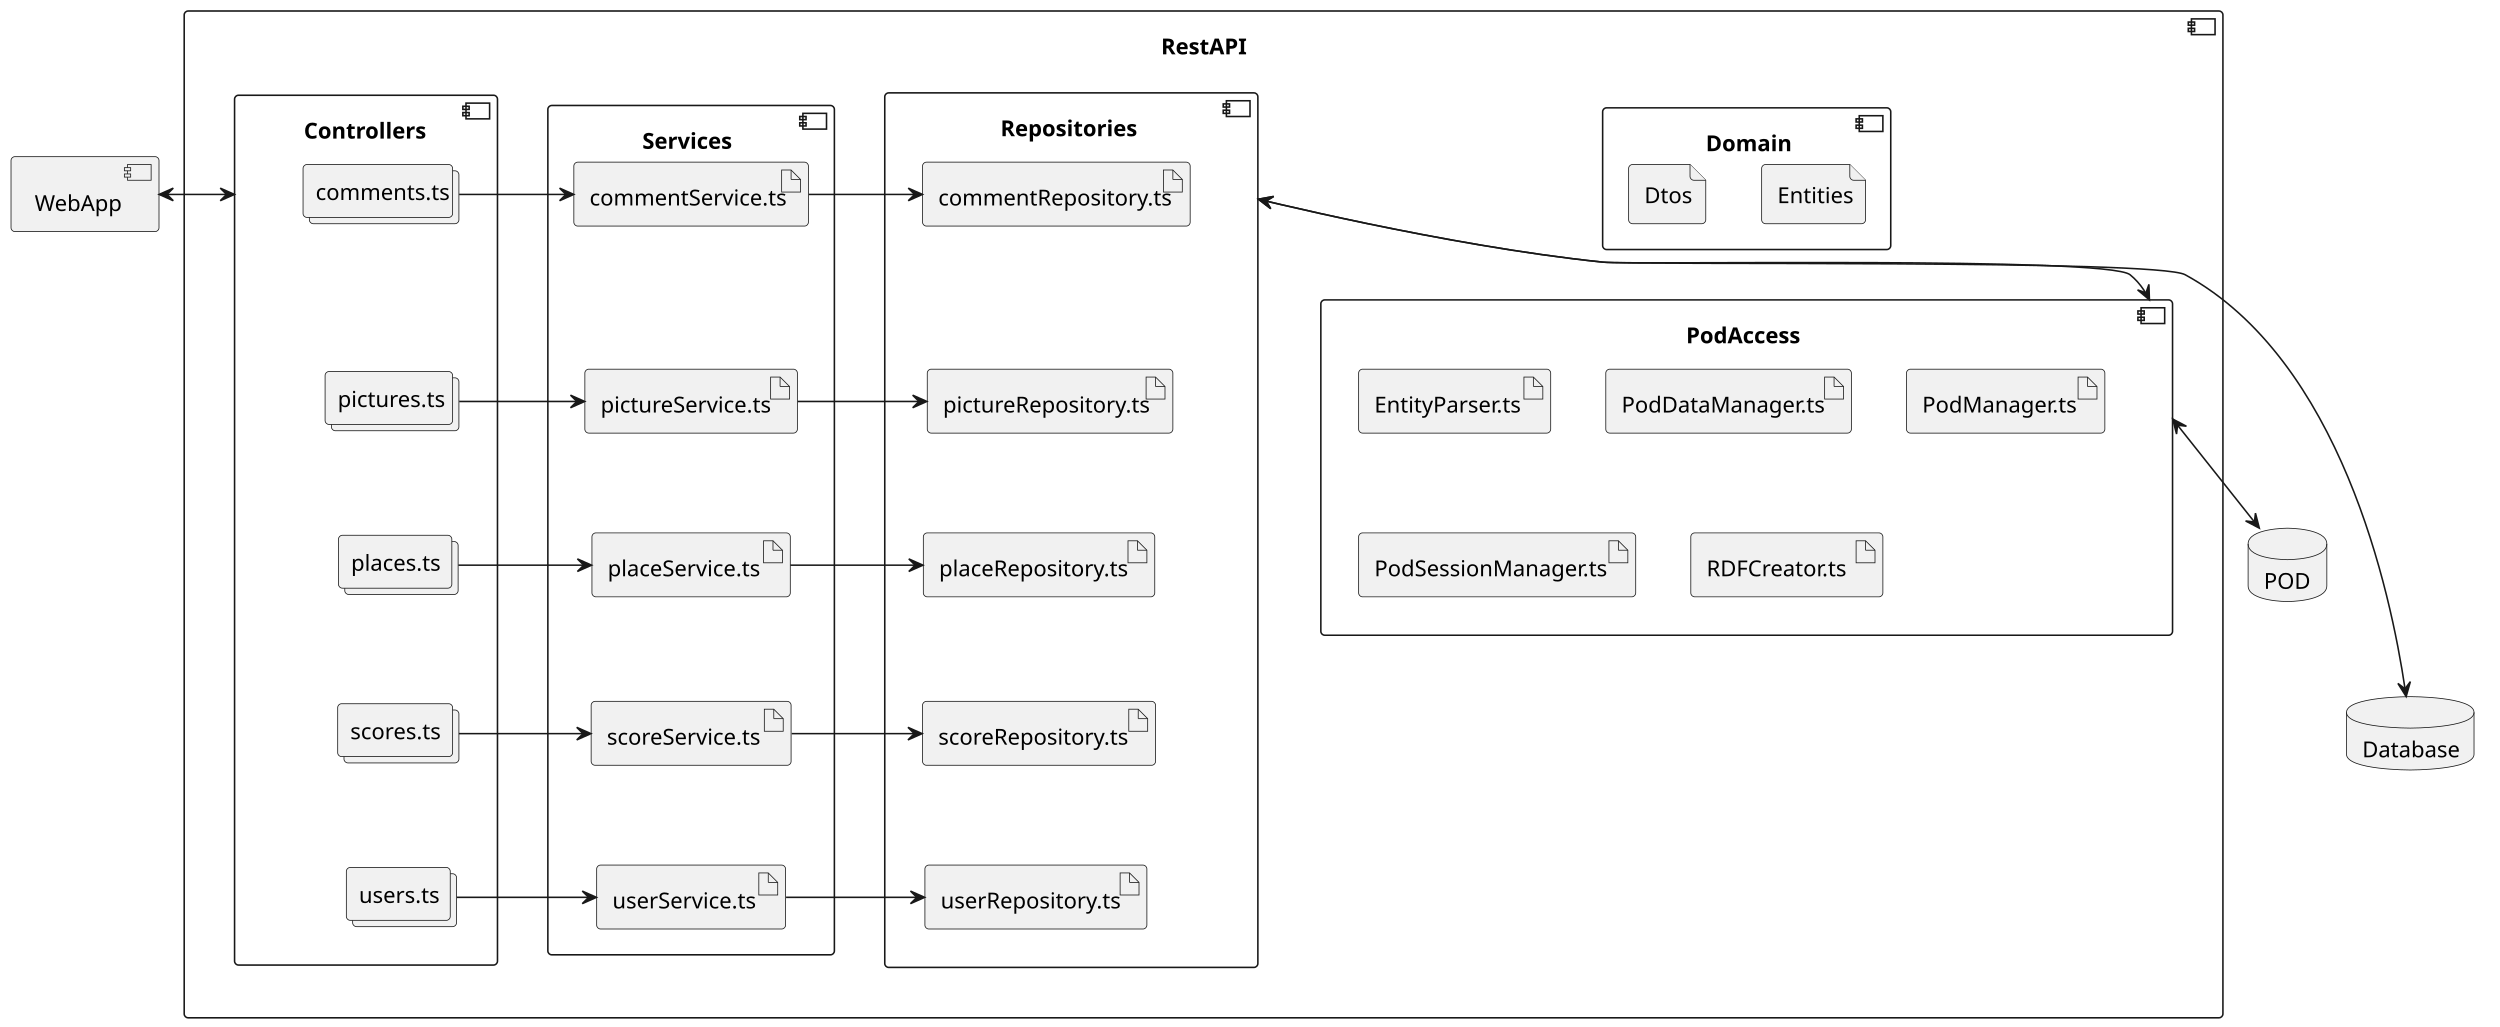
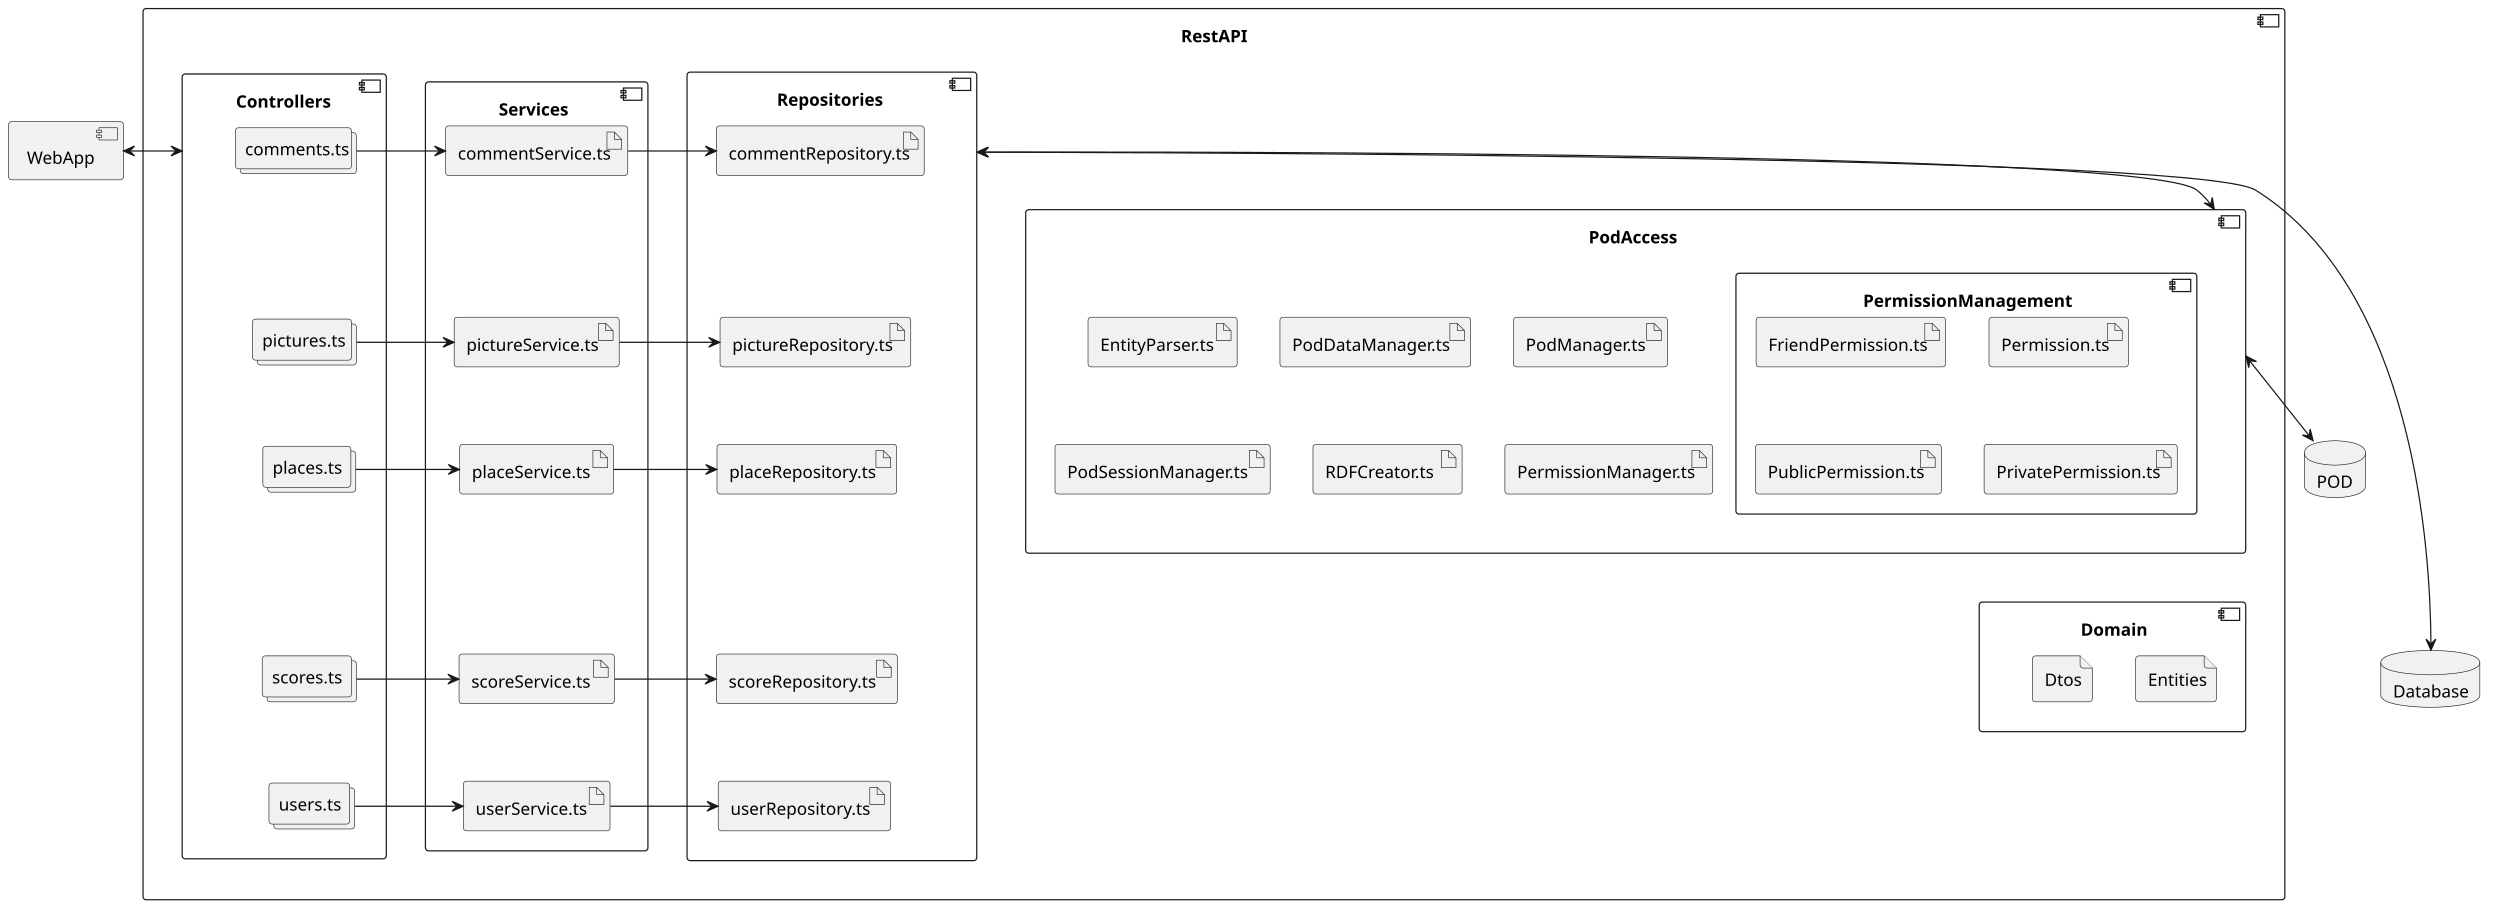
- <svg xmlns="http://www.w3.org/2000/svg" contentStyleType="text/css" height="652px" preserveAspectRatio="none" style="width:1588px;height:652px;background:#FFFFFF;" version="1.1" viewBox="0 0 1588 652" width="1588px" zoomAndPan="magnify">
+ <svg xmlns="http://www.w3.org/2000/svg" contentStyleType="text/css" height="742px" preserveAspectRatio="none" style="width:2045px;height:742px;background:#FFFFFF;" version="1.1" viewBox="0 0 2045 742" width="2045px" zoomAndPan="magnify">
  <defs />
  <g>
    <g id="cluster_Backend">
-       <rect fill="none" height="639.5" rx="2.5" ry="2.5" style="stroke:#181818;stroke-width:1.0;" width="1295" x="117" y="7" />
-       <rect fill="none" height="10" style="stroke:#181818;stroke-width:1.0;" width="15" x="1392" y="12" />
-       <rect fill="none" height="2" style="stroke:#181818;stroke-width:1.0;" width="4" x="1390" y="14" />
-       <rect fill="none" height="2" style="stroke:#181818;stroke-width:1.0;" width="4" x="1390" y="18" />
-       <text fill="#000000" font-family="sans-serif" font-size="14" font-weight="bold" lengthAdjust="spacing" textLength="54" x="737.5" y="34.533">RestAPI</text>
+       <rect fill="none" height="729" rx="2.5" ry="2.5" style="stroke:#181818;stroke-width:1.0;" width="1752" x="117" y="7" />
+       <rect fill="none" height="10" style="stroke:#181818;stroke-width:1.0;" width="15" x="1849" y="12" />
+       <rect fill="none" height="2" style="stroke:#181818;stroke-width:1.0;" width="4" x="1847" y="14" />
+       <rect fill="none" height="2" style="stroke:#181818;stroke-width:1.0;" width="4" x="1847" y="18" />
+       <text fill="#000000" font-family="sans-serif" font-size="14" font-weight="bold" lengthAdjust="spacing" textLength="54" x="966" y="34.533">RestAPI</text>
    </g>
    <g id="cluster_PodAccess">
-       <rect fill="none" height="213" rx="2.5" ry="2.5" style="stroke:#181818;stroke-width:1.0;" width="541" x="839" y="190.5" />
-       <rect fill="none" height="10" style="stroke:#181818;stroke-width:1.0;" width="15" x="1360" y="195.5" />
-       <rect fill="none" height="2" style="stroke:#181818;stroke-width:1.0;" width="4" x="1358" y="197.5" />
-       <rect fill="none" height="2" style="stroke:#181818;stroke-width:1.0;" width="4" x="1358" y="201.5" />
-       <text fill="#000000" font-family="sans-serif" font-size="14" font-weight="bold" lengthAdjust="spacing" textLength="77" x="1071" y="218.033">PodAccess</text>
+       <rect fill="none" height="281" rx="2.5" ry="2.5" style="stroke:#181818;stroke-width:1.0;" width="998" x="839" y="171.5" />
+       <rect fill="none" height="10" style="stroke:#181818;stroke-width:1.0;" width="15" x="1817" y="176.5" />
+       <rect fill="none" height="2" style="stroke:#181818;stroke-width:1.0;" width="4" x="1815" y="178.5" />
+       <rect fill="none" height="2" style="stroke:#181818;stroke-width:1.0;" width="4" x="1815" y="182.5" />
+       <text fill="#000000" font-family="sans-serif" font-size="14" font-weight="bold" lengthAdjust="spacing" textLength="77" x="1299.5" y="199.033">PodAccess</text>
+     </g>
+     <g id="cluster_PermissionManagement">
+       <rect fill="none" height="197" rx="2.5" ry="2.5" style="stroke:#181818;stroke-width:1.0;" width="377" x="1420" y="223.5" />
+       <rect fill="none" height="10" style="stroke:#181818;stroke-width:1.0;" width="15" x="1777" y="228.5" />
+       <rect fill="none" height="2" style="stroke:#181818;stroke-width:1.0;" width="4" x="1775" y="230.5" />
+       <rect fill="none" height="2" style="stroke:#181818;stroke-width:1.0;" width="4" x="1775" y="234.5" />
+       <text fill="#000000" font-family="sans-serif" font-size="14" font-weight="bold" lengthAdjust="spacing" textLength="169" x="1524" y="251.033">PermissionManagement</text>
    </g>
    <g id="cluster_Domain">
-       <rect fill="none" height="90" rx="2.5" ry="2.5" style="stroke:#181818;stroke-width:1.0;" width="183" x="1018" y="68.5" />
-       <rect fill="none" height="10" style="stroke:#181818;stroke-width:1.0;" width="15" x="1181" y="73.5" />
-       <rect fill="none" height="2" style="stroke:#181818;stroke-width:1.0;" width="4" x="1179" y="75.5" />
-       <rect fill="none" height="2" style="stroke:#181818;stroke-width:1.0;" width="4" x="1179" y="79.5" />
-       <text fill="#000000" font-family="sans-serif" font-size="14" font-weight="bold" lengthAdjust="spacing" textLength="52" x="1083.5" y="96.033">Domain</text>
+       <rect fill="none" height="106" rx="2.5" ry="2.5" style="stroke:#181818;stroke-width:1.0;" width="218" x="1619" y="492.5" />
+       <rect fill="none" height="10" style="stroke:#181818;stroke-width:1.0;" width="15" x="1817" y="497.5" />
+       <rect fill="none" height="2" style="stroke:#181818;stroke-width:1.0;" width="4" x="1815" y="499.5" />
+       <rect fill="none" height="2" style="stroke:#181818;stroke-width:1.0;" width="4" x="1815" y="503.5" />
+       <text fill="#000000" font-family="sans-serif" font-size="14" font-weight="bold" lengthAdjust="spacing" textLength="52" x="1702" y="520.033">Domain</text>
    </g>
    <g id="cluster_Repositories">
-       <rect fill="none" height="555.5" rx="2.5" ry="2.5" style="stroke:#181818;stroke-width:1.0;" width="237" x="562" y="59" />
+       <rect fill="none" height="645" rx="2.5" ry="2.5" style="stroke:#181818;stroke-width:1.0;" width="237" x="562" y="59" />
      <rect fill="none" height="10" style="stroke:#181818;stroke-width:1.0;" width="15" x="779" y="64" />
      <rect fill="none" height="2" style="stroke:#181818;stroke-width:1.0;" width="4" x="777" y="66" />
      <rect fill="none" height="2" style="stroke:#181818;stroke-width:1.0;" width="4" x="777" y="70" />
      <text fill="#000000" font-family="sans-serif" font-size="14" font-weight="bold" lengthAdjust="spacing" textLength="90" x="635.5" y="86.533">Repositories</text>
    </g>
    <g id="cluster_Services">
-       <rect fill="none" height="539.5" rx="2.5" ry="2.5" style="stroke:#181818;stroke-width:1.0;" width="182" x="348" y="67" />
+       <rect fill="none" height="629" rx="2.5" ry="2.5" style="stroke:#181818;stroke-width:1.0;" width="182" x="348" y="67" />
      <rect fill="none" height="10" style="stroke:#181818;stroke-width:1.0;" width="15" x="510" y="72" />
      <rect fill="none" height="2" style="stroke:#181818;stroke-width:1.0;" width="4" x="508" y="74" />
      <rect fill="none" height="2" style="stroke:#181818;stroke-width:1.0;" width="4" x="508" y="78" />
      <text fill="#000000" font-family="sans-serif" font-size="14" font-weight="bold" lengthAdjust="spacing" textLength="62" x="408" y="94.533">Services</text>
    </g>
    <g id="cluster_Controllers">
-       <rect fill="none" height="552.5" rx="2.5" ry="2.5" style="stroke:#181818;stroke-width:1.0;" width="167" x="149" y="60.5" />
+       <rect fill="none" height="642" rx="2.5" ry="2.5" style="stroke:#181818;stroke-width:1.0;" width="167" x="149" y="60.5" />
      <rect fill="none" height="10" style="stroke:#181818;stroke-width:1.0;" width="15" x="296" y="65.5" />
      <rect fill="none" height="2" style="stroke:#181818;stroke-width:1.0;" width="4" x="294" y="67.5" />
      <rect fill="none" height="2" style="stroke:#181818;stroke-width:1.0;" width="4" x="294" y="71.5" />
      <text fill="#000000" font-family="sans-serif" font-size="14" font-weight="bold" lengthAdjust="spacing" textLength="79" x="193" y="88.033">Controllers</text>
    </g>
    <g id="elem_EntityParser">
-       <rect fill="#F1F1F1" height="40.609" rx="2.5" ry="2.5" style="stroke:#181818;stroke-width:0.5;" width="122" x="863" y="234.5" />
-       <polygon fill="#F1F1F1" points="968,239.5,968,253.5,980,253.5,980,245.5,974,239.5,968,239.5" style="stroke:#181818;stroke-width:0.5;" />
-       <line style="stroke:#181818;stroke-width:0.5;" x1="974" x2="974" y1="239.5" y2="245.5" />
-       <line style="stroke:#181818;stroke-width:0.5;" x1="980" x2="974" y1="245.5" y2="245.5" />
-       <text fill="#000000" font-family="sans-serif" font-size="14" lengthAdjust="spacing" textLength="92" x="873" y="262.033">EntityParser.ts</text>
+       <rect fill="#F1F1F1" height="40.609" rx="2.5" ry="2.5" style="stroke:#181818;stroke-width:0.5;" width="122" x="890" y="259.5" />
+       <polygon fill="#F1F1F1" points="995,264.5,995,278.5,1007,278.5,1007,270.5,1001,264.5,995,264.5" style="stroke:#181818;stroke-width:0.5;" />
+       <line style="stroke:#181818;stroke-width:0.5;" x1="1001" x2="1001" y1="264.5" y2="270.5" />
+       <line style="stroke:#181818;stroke-width:0.5;" x1="1007" x2="1001" y1="270.5" y2="270.5" />
+       <text fill="#000000" font-family="sans-serif" font-size="14" lengthAdjust="spacing" textLength="92" x="900" y="287.033">EntityParser.ts</text>
    </g>
    <g id="elem_PodDataManager">
-       <rect fill="#F1F1F1" height="40.609" rx="2.5" ry="2.5" style="stroke:#181818;stroke-width:0.5;" width="156" x="1020" y="234.5" />
-       <polygon fill="#F1F1F1" points="1159,239.5,1159,253.5,1171,253.5,1171,245.5,1165,239.5,1159,239.5" style="stroke:#181818;stroke-width:0.5;" />
-       <line style="stroke:#181818;stroke-width:0.5;" x1="1165" x2="1165" y1="239.5" y2="245.5" />
-       <line style="stroke:#181818;stroke-width:0.5;" x1="1171" x2="1165" y1="245.5" y2="245.5" />
-       <text fill="#000000" font-family="sans-serif" font-size="14" lengthAdjust="spacing" textLength="126" x="1030" y="262.033">PodDataManager.ts</text>
+       <rect fill="#F1F1F1" height="40.609" rx="2.5" ry="2.5" style="stroke:#181818;stroke-width:0.5;" width="156" x="1047" y="259.5" />
+       <polygon fill="#F1F1F1" points="1186,264.5,1186,278.5,1198,278.5,1198,270.5,1192,264.5,1186,264.5" style="stroke:#181818;stroke-width:0.5;" />
+       <line style="stroke:#181818;stroke-width:0.5;" x1="1192" x2="1192" y1="264.5" y2="270.5" />
+       <line style="stroke:#181818;stroke-width:0.5;" x1="1198" x2="1192" y1="270.5" y2="270.5" />
+       <text fill="#000000" font-family="sans-serif" font-size="14" lengthAdjust="spacing" textLength="126" x="1057" y="287.033">PodDataManager.ts</text>
    </g>
    <g id="elem_PodManager">
-       <rect fill="#F1F1F1" height="40.609" rx="2.5" ry="2.5" style="stroke:#181818;stroke-width:0.5;" width="126" x="1211" y="234.5" />
-       <polygon fill="#F1F1F1" points="1320,239.5,1320,253.5,1332,253.5,1332,245.5,1326,239.5,1320,239.5" style="stroke:#181818;stroke-width:0.5;" />
-       <line style="stroke:#181818;stroke-width:0.5;" x1="1326" x2="1326" y1="239.5" y2="245.5" />
-       <line style="stroke:#181818;stroke-width:0.5;" x1="1332" x2="1326" y1="245.5" y2="245.5" />
-       <text fill="#000000" font-family="sans-serif" font-size="14" lengthAdjust="spacing" textLength="96" x="1221" y="262.033">PodManager.ts</text>
+       <rect fill="#F1F1F1" height="40.609" rx="2.5" ry="2.5" style="stroke:#181818;stroke-width:0.5;" width="126" x="1238" y="259.5" />
+       <polygon fill="#F1F1F1" points="1347,264.5,1347,278.5,1359,278.5,1359,270.5,1353,264.5,1347,264.5" style="stroke:#181818;stroke-width:0.5;" />
+       <line style="stroke:#181818;stroke-width:0.5;" x1="1353" x2="1353" y1="264.5" y2="270.5" />
+       <line style="stroke:#181818;stroke-width:0.5;" x1="1359" x2="1353" y1="270.5" y2="270.5" />
+       <text fill="#000000" font-family="sans-serif" font-size="14" lengthAdjust="spacing" textLength="96" x="1248" y="287.033">PodManager.ts</text>
    </g>
    <g id="elem_PodSessionManager">
-       <rect fill="#F1F1F1" height="40.609" rx="2.5" ry="2.5" style="stroke:#181818;stroke-width:0.5;" width="176" x="863" y="338.5" />
-       <polygon fill="#F1F1F1" points="1022,343.5,1022,357.5,1034,357.5,1034,349.5,1028,343.5,1022,343.5" style="stroke:#181818;stroke-width:0.5;" />
-       <line style="stroke:#181818;stroke-width:0.5;" x1="1028" x2="1028" y1="343.5" y2="349.5" />
-       <line style="stroke:#181818;stroke-width:0.5;" x1="1034" x2="1028" y1="349.5" y2="349.5" />
-       <text fill="#000000" font-family="sans-serif" font-size="14" lengthAdjust="spacing" textLength="146" x="873" y="366.033">PodSessionManager.ts</text>
+       <rect fill="#F1F1F1" height="40.609" rx="2.5" ry="2.5" style="stroke:#181818;stroke-width:0.5;" width="176" x="863" y="363.5" />
+       <polygon fill="#F1F1F1" points="1022,368.5,1022,382.5,1034,382.5,1034,374.5,1028,368.5,1022,368.5" style="stroke:#181818;stroke-width:0.5;" />
+       <line style="stroke:#181818;stroke-width:0.5;" x1="1028" x2="1028" y1="368.5" y2="374.5" />
+       <line style="stroke:#181818;stroke-width:0.5;" x1="1034" x2="1028" y1="374.5" y2="374.5" />
+       <text fill="#000000" font-family="sans-serif" font-size="14" lengthAdjust="spacing" textLength="146" x="873" y="391.033">PodSessionManager.ts</text>
    </g>
    <g id="elem_RDFCreator">
-       <rect fill="#F1F1F1" height="40.609" rx="2.5" ry="2.5" style="stroke:#181818;stroke-width:0.5;" width="122" x="1074" y="338.5" />
-       <polygon fill="#F1F1F1" points="1179,343.5,1179,357.5,1191,357.5,1191,349.5,1185,343.5,1179,343.5" style="stroke:#181818;stroke-width:0.5;" />
-       <line style="stroke:#181818;stroke-width:0.5;" x1="1185" x2="1185" y1="343.5" y2="349.5" />
-       <line style="stroke:#181818;stroke-width:0.5;" x1="1191" x2="1185" y1="349.5" y2="349.5" />
-       <text fill="#000000" font-family="sans-serif" font-size="14" lengthAdjust="spacing" textLength="92" x="1084" y="366.033">RDFCreator.ts</text>
+       <rect fill="#F1F1F1" height="40.609" rx="2.5" ry="2.5" style="stroke:#181818;stroke-width:0.5;" width="122" x="1074" y="363.5" />
+       <polygon fill="#F1F1F1" points="1179,368.5,1179,382.5,1191,382.5,1191,374.5,1185,368.5,1179,368.5" style="stroke:#181818;stroke-width:0.5;" />
+       <line style="stroke:#181818;stroke-width:0.5;" x1="1185" x2="1185" y1="368.5" y2="374.5" />
+       <line style="stroke:#181818;stroke-width:0.5;" x1="1191" x2="1185" y1="374.5" y2="374.5" />
+       <text fill="#000000" font-family="sans-serif" font-size="14" lengthAdjust="spacing" textLength="92" x="1084" y="391.033">RDFCreator.ts</text>
+     </g>
+     <g id="elem_PermissionManager">
+       <rect fill="#F1F1F1" height="40.609" rx="2.5" ry="2.5" style="stroke:#181818;stroke-width:0.5;" width="170" x="1231" y="363.5" />
+       <polygon fill="#F1F1F1" points="1384,368.5,1384,382.5,1396,382.5,1396,374.5,1390,368.5,1384,368.5" style="stroke:#181818;stroke-width:0.5;" />
+       <line style="stroke:#181818;stroke-width:0.5;" x1="1390" x2="1390" y1="368.5" y2="374.5" />
+       <line style="stroke:#181818;stroke-width:0.5;" x1="1396" x2="1390" y1="374.5" y2="374.5" />
+       <text fill="#000000" font-family="sans-serif" font-size="14" lengthAdjust="spacing" textLength="140" x="1241" y="391.033">PermissionManager.ts</text>
+     </g>
+     <g id="elem_FriendPermission">
+       <rect fill="#F1F1F1" height="40.609" rx="2.5" ry="2.5" style="stroke:#181818;stroke-width:0.5;" width="155" x="1436.5" y="259.5" />
+       <polygon fill="#F1F1F1" points="1574.5,264.5,1574.5,278.5,1586.5,278.5,1586.5,270.5,1580.5,264.5,1574.5,264.5" style="stroke:#181818;stroke-width:0.5;" />
+       <line style="stroke:#181818;stroke-width:0.5;" x1="1580.5" x2="1580.5" y1="264.5" y2="270.5" />
+       <line style="stroke:#181818;stroke-width:0.5;" x1="1586.5" x2="1580.5" y1="270.5" y2="270.5" />
+       <text fill="#000000" font-family="sans-serif" font-size="14" lengthAdjust="spacing" textLength="125" x="1446.5" y="287.033">FriendPermission.ts</text>
+     </g>
+     <g id="elem_Permission">
+       <rect fill="#F1F1F1" height="40.609" rx="2.5" ry="2.5" style="stroke:#181818;stroke-width:0.5;" width="114" x="1627" y="259.5" />
+       <polygon fill="#F1F1F1" points="1724,264.5,1724,278.5,1736,278.5,1736,270.5,1730,264.5,1724,264.5" style="stroke:#181818;stroke-width:0.5;" />
+       <line style="stroke:#181818;stroke-width:0.5;" x1="1730" x2="1730" y1="264.5" y2="270.5" />
+       <line style="stroke:#181818;stroke-width:0.5;" x1="1736" x2="1730" y1="270.5" y2="270.5" />
+       <text fill="#000000" font-family="sans-serif" font-size="14" lengthAdjust="spacing" textLength="84" x="1637" y="287.033">Permission.ts</text>
+     </g>
+     <g id="elem_PublicPermission">
+       <rect fill="#F1F1F1" height="40.609" rx="2.5" ry="2.5" style="stroke:#181818;stroke-width:0.5;" width="152" x="1436" y="363.5" />
+       <polygon fill="#F1F1F1" points="1571,368.5,1571,382.5,1583,382.5,1583,374.5,1577,368.5,1571,368.5" style="stroke:#181818;stroke-width:0.5;" />
+       <line style="stroke:#181818;stroke-width:0.5;" x1="1577" x2="1577" y1="368.5" y2="374.5" />
+       <line style="stroke:#181818;stroke-width:0.5;" x1="1583" x2="1577" y1="374.5" y2="374.5" />
+       <text fill="#000000" font-family="sans-serif" font-size="14" lengthAdjust="spacing" textLength="122" x="1446" y="391.033">PublicPermission.ts</text>
+     </g>
+     <g id="elem_PrivatePermission">
+       <rect fill="#F1F1F1" height="40.609" rx="2.5" ry="2.5" style="stroke:#181818;stroke-width:0.5;" width="158" x="1623" y="363.5" />
+       <polygon fill="#F1F1F1" points="1764,368.5,1764,382.5,1776,382.5,1776,374.5,1770,368.5,1764,368.5" style="stroke:#181818;stroke-width:0.5;" />
+       <line style="stroke:#181818;stroke-width:0.5;" x1="1770" x2="1770" y1="368.5" y2="374.5" />
+       <line style="stroke:#181818;stroke-width:0.5;" x1="1776" x2="1770" y1="374.5" y2="374.5" />
+       <text fill="#000000" font-family="sans-serif" font-size="14" lengthAdjust="spacing" textLength="128" x="1633" y="391.033">PrivatePermission.ts</text>
    </g>
    <g id="elem_Entities">
-       <path d="M1119,107 L1119,139.609 A2.5,2.5 0 0 0 1121.5,142.109 L1182.5,142.109 A2.5,2.5 0 0 0 1185,139.609 L1185,114.5 L1175,104.5 L1121.5,104.5 A2.5,2.5 0 0 0 1119,107 " fill="#F1F1F1" style="stroke:#181818;stroke-width:0.5;" />
-       <path d="M1175,104.5 L1175,112 A2.5,2.5 0 0 0 1177.5,114.5 L1185,114.5 " fill="#F1F1F1" style="stroke:#181818;stroke-width:0.5;" />
-       <text fill="#000000" font-family="sans-serif" font-size="14" lengthAdjust="spacing" textLength="46" x="1129" y="129.033">Entities</text>
+       <path d="M1747,539 L1747,571.609 A2.5,2.5 0 0 0 1749.5,574.109 L1810.5,574.109 A2.5,2.5 0 0 0 1813,571.609 L1813,546.5 L1803,536.5 L1749.5,536.5 A2.5,2.5 0 0 0 1747,539 " fill="#F1F1F1" style="stroke:#181818;stroke-width:0.5;" />
+       <path d="M1803,536.5 L1803,544 A2.5,2.5 0 0 0 1805.5,546.5 L1813,546.5 " fill="#F1F1F1" style="stroke:#181818;stroke-width:0.5;" />
+       <text fill="#000000" font-family="sans-serif" font-size="14" lengthAdjust="spacing" textLength="46" x="1757" y="561.033">Entities</text>
    </g>
    <g id="elem_Dtos">
-       <path d="M1034.5,107 L1034.5,139.609 A2.5,2.5 0 0 0 1037,142.109 L1081,142.109 A2.5,2.5 0 0 0 1083.5,139.609 L1083.5,114.5 L1073.5,104.5 L1037,104.5 A2.5,2.5 0 0 0 1034.5,107 " fill="#F1F1F1" style="stroke:#181818;stroke-width:0.5;" />
-       <path d="M1073.5,104.5 L1073.5,112 A2.5,2.5 0 0 0 1076,114.5 L1083.5,114.5 " fill="#F1F1F1" style="stroke:#181818;stroke-width:0.5;" />
-       <text fill="#000000" font-family="sans-serif" font-size="14" lengthAdjust="spacing" textLength="29" x="1044.5" y="129.033">Dtos</text>
+       <path d="M1662.5,539 L1662.5,571.609 A2.5,2.5 0 0 0 1665,574.109 L1709,574.109 A2.5,2.5 0 0 0 1711.5,571.609 L1711.5,546.5 L1701.5,536.5 L1665,536.5 A2.5,2.5 0 0 0 1662.5,539 " fill="#F1F1F1" style="stroke:#181818;stroke-width:0.5;" />
+       <path d="M1701.5,536.5 L1701.5,544 A2.5,2.5 0 0 0 1704,546.5 L1711.5,546.5 " fill="#F1F1F1" style="stroke:#181818;stroke-width:0.5;" />
+       <text fill="#000000" font-family="sans-serif" font-size="14" lengthAdjust="spacing" textLength="29" x="1672.5" y="561.033">Dtos</text>
    </g>
    <g id="elem_CommentRepo">
      <rect fill="#F1F1F1" height="40.609" rx="2.5" ry="2.5" style="stroke:#181818;stroke-width:0.5;" width="170" x="586" y="103" />
      <polygon fill="#F1F1F1" points="739,108,739,122,751,122,751,114,745,108,739,108" style="stroke:#181818;stroke-width:0.5;" />
      <line style="stroke:#181818;stroke-width:0.5;" x1="745" x2="745" y1="108" y2="114" />
      <line style="stroke:#181818;stroke-width:0.5;" x1="751" x2="745" y1="114" y2="114" />
      <text fill="#000000" font-family="sans-serif" font-size="14" lengthAdjust="spacing" textLength="140" x="596" y="130.533">commentRepository.ts</text>
    </g>
    <g id="elem_PictureRepo">
-       <rect fill="#F1F1F1" height="40.609" rx="2.5" ry="2.5" style="stroke:#181818;stroke-width:0.5;" width="156" x="589" y="234.5" />
-       <polygon fill="#F1F1F1" points="728,239.5,728,253.5,740,253.5,740,245.5,734,239.5,728,239.5" style="stroke:#181818;stroke-width:0.5;" />
-       <line style="stroke:#181818;stroke-width:0.5;" x1="734" x2="734" y1="239.5" y2="245.5" />
-       <line style="stroke:#181818;stroke-width:0.5;" x1="740" x2="734" y1="245.5" y2="245.5" />
-       <text fill="#000000" font-family="sans-serif" font-size="14" lengthAdjust="spacing" textLength="126" x="599" y="262.033">pictureRepository.ts</text>
+       <rect fill="#F1F1F1" height="40.609" rx="2.5" ry="2.5" style="stroke:#181818;stroke-width:0.5;" width="156" x="589" y="259.5" />
+       <polygon fill="#F1F1F1" points="728,264.5,728,278.5,740,278.5,740,270.5,734,264.5,728,264.5" style="stroke:#181818;stroke-width:0.5;" />
+       <line style="stroke:#181818;stroke-width:0.5;" x1="734" x2="734" y1="264.5" y2="270.5" />
+       <line style="stroke:#181818;stroke-width:0.5;" x1="740" x2="734" y1="270.5" y2="270.5" />
+       <text fill="#000000" font-family="sans-serif" font-size="14" lengthAdjust="spacing" textLength="126" x="599" y="287.033">pictureRepository.ts</text>
    </g>
    <g id="elem_PlaceRepo">
-       <rect fill="#F1F1F1" height="40.609" rx="2.5" ry="2.5" style="stroke:#181818;stroke-width:0.5;" width="147" x="586.5" y="338.5" />
-       <polygon fill="#F1F1F1" points="716.5,343.5,716.5,357.5,728.5,357.5,728.5,349.5,722.5,343.5,716.5,343.5" style="stroke:#181818;stroke-width:0.5;" />
-       <line style="stroke:#181818;stroke-width:0.5;" x1="722.5" x2="722.5" y1="343.5" y2="349.5" />
-       <line style="stroke:#181818;stroke-width:0.5;" x1="728.5" x2="722.5" y1="349.5" y2="349.5" />
-       <text fill="#000000" font-family="sans-serif" font-size="14" lengthAdjust="spacing" textLength="117" x="596.5" y="366.033">placeRepository.ts</text>
+       <rect fill="#F1F1F1" height="40.609" rx="2.5" ry="2.5" style="stroke:#181818;stroke-width:0.5;" width="147" x="586.5" y="363.5" />
+       <polygon fill="#F1F1F1" points="716.5,368.5,716.5,382.5,728.5,382.5,728.5,374.5,722.5,368.5,716.5,368.5" style="stroke:#181818;stroke-width:0.5;" />
+       <line style="stroke:#181818;stroke-width:0.5;" x1="722.5" x2="722.5" y1="368.5" y2="374.5" />
+       <line style="stroke:#181818;stroke-width:0.5;" x1="728.5" x2="722.5" y1="374.5" y2="374.5" />
+       <text fill="#000000" font-family="sans-serif" font-size="14" lengthAdjust="spacing" textLength="117" x="596.5" y="391.033">placeRepository.ts</text>
    </g>
    <g id="elem_ScoreRepo">
-       <rect fill="#F1F1F1" height="40.609" rx="2.5" ry="2.5" style="stroke:#181818;stroke-width:0.5;" width="148" x="586" y="445.5" />
-       <polygon fill="#F1F1F1" points="717,450.5,717,464.5,729,464.5,729,456.5,723,450.5,717,450.5" style="stroke:#181818;stroke-width:0.5;" />
-       <line style="stroke:#181818;stroke-width:0.5;" x1="723" x2="723" y1="450.5" y2="456.5" />
-       <line style="stroke:#181818;stroke-width:0.5;" x1="729" x2="723" y1="456.5" y2="456.5" />
-       <text fill="#000000" font-family="sans-serif" font-size="14" lengthAdjust="spacing" textLength="118" x="596" y="473.033">scoreRepository.ts</text>
+       <rect fill="#F1F1F1" height="40.609" rx="2.5" ry="2.5" style="stroke:#181818;stroke-width:0.5;" width="148" x="586" y="535" />
+       <polygon fill="#F1F1F1" points="717,540,717,554,729,554,729,546,723,540,717,540" style="stroke:#181818;stroke-width:0.5;" />
+       <line style="stroke:#181818;stroke-width:0.5;" x1="723" x2="723" y1="540" y2="546" />
+       <line style="stroke:#181818;stroke-width:0.5;" x1="729" x2="723" y1="546" y2="546" />
+       <text fill="#000000" font-family="sans-serif" font-size="14" lengthAdjust="spacing" textLength="118" x="596" y="562.533">scoreRepository.ts</text>
    </g>
    <g id="elem_UserRepo">
-       <rect fill="#F1F1F1" height="40.609" rx="2.5" ry="2.5" style="stroke:#181818;stroke-width:0.5;" width="141" x="587.5" y="549.5" />
-       <polygon fill="#F1F1F1" points="711.5,554.5,711.5,568.5,723.5,568.5,723.5,560.5,717.5,554.5,711.5,554.5" style="stroke:#181818;stroke-width:0.5;" />
-       <line style="stroke:#181818;stroke-width:0.5;" x1="717.5" x2="717.5" y1="554.5" y2="560.5" />
-       <line style="stroke:#181818;stroke-width:0.5;" x1="723.5" x2="717.5" y1="560.5" y2="560.5" />
-       <text fill="#000000" font-family="sans-serif" font-size="14" lengthAdjust="spacing" textLength="111" x="597.5" y="577.033">userRepository.ts</text>
+       <rect fill="#F1F1F1" height="40.609" rx="2.5" ry="2.5" style="stroke:#181818;stroke-width:0.5;" width="141" x="587.5" y="639" />
+       <polygon fill="#F1F1F1" points="711.5,644,711.5,658,723.5,658,723.5,650,717.5,644,711.5,644" style="stroke:#181818;stroke-width:0.5;" />
+       <line style="stroke:#181818;stroke-width:0.5;" x1="717.5" x2="717.5" y1="644" y2="650" />
+       <line style="stroke:#181818;stroke-width:0.5;" x1="723.5" x2="717.5" y1="650" y2="650" />
+       <text fill="#000000" font-family="sans-serif" font-size="14" lengthAdjust="spacing" textLength="111" x="597.5" y="666.533">userRepository.ts</text>
    </g>
    <g id="elem_CommentService">
      <rect fill="#F1F1F1" height="40.609" rx="2.5" ry="2.5" style="stroke:#181818;stroke-width:0.5;" width="149" x="364.5" y="103" />
      <polygon fill="#F1F1F1" points="496.5,108,496.5,122,508.5,122,508.5,114,502.5,108,496.5,108" style="stroke:#181818;stroke-width:0.5;" />
      <line style="stroke:#181818;stroke-width:0.5;" x1="502.5" x2="502.5" y1="108" y2="114" />
      <line style="stroke:#181818;stroke-width:0.5;" x1="508.5" x2="502.5" y1="114" y2="114" />
      <text fill="#000000" font-family="sans-serif" font-size="14" lengthAdjust="spacing" textLength="119" x="374.5" y="130.533">commentService.ts</text>
    </g>
    <g id="elem_PictureService">
-       <rect fill="#F1F1F1" height="40.609" rx="2.5" ry="2.5" style="stroke:#181818;stroke-width:0.5;" width="135" x="371.5" y="234.5" />
-       <polygon fill="#F1F1F1" points="489.5,239.5,489.5,253.5,501.5,253.5,501.5,245.5,495.5,239.5,489.5,239.5" style="stroke:#181818;stroke-width:0.5;" />
-       <line style="stroke:#181818;stroke-width:0.5;" x1="495.5" x2="495.5" y1="239.5" y2="245.5" />
-       <line style="stroke:#181818;stroke-width:0.5;" x1="501.5" x2="495.5" y1="245.5" y2="245.5" />
-       <text fill="#000000" font-family="sans-serif" font-size="14" lengthAdjust="spacing" textLength="105" x="381.5" y="262.033">pictureService.ts</text>
+       <rect fill="#F1F1F1" height="40.609" rx="2.5" ry="2.5" style="stroke:#181818;stroke-width:0.5;" width="135" x="371.5" y="259.5" />
+       <polygon fill="#F1F1F1" points="489.5,264.5,489.5,278.5,501.5,278.5,501.5,270.5,495.5,264.5,489.5,264.5" style="stroke:#181818;stroke-width:0.5;" />
+       <line style="stroke:#181818;stroke-width:0.5;" x1="495.5" x2="495.5" y1="264.5" y2="270.5" />
+       <line style="stroke:#181818;stroke-width:0.5;" x1="501.5" x2="495.5" y1="270.5" y2="270.5" />
+       <text fill="#000000" font-family="sans-serif" font-size="14" lengthAdjust="spacing" textLength="105" x="381.5" y="287.033">pictureService.ts</text>
    </g>
    <g id="elem_PlaceService">
-       <rect fill="#F1F1F1" height="40.609" rx="2.5" ry="2.5" style="stroke:#181818;stroke-width:0.5;" width="126" x="376" y="338.5" />
-       <polygon fill="#F1F1F1" points="485,343.5,485,357.5,497,357.5,497,349.5,491,343.5,485,343.5" style="stroke:#181818;stroke-width:0.5;" />
-       <line style="stroke:#181818;stroke-width:0.5;" x1="491" x2="491" y1="343.5" y2="349.5" />
-       <line style="stroke:#181818;stroke-width:0.5;" x1="497" x2="491" y1="349.5" y2="349.5" />
-       <text fill="#000000" font-family="sans-serif" font-size="14" lengthAdjust="spacing" textLength="96" x="386" y="366.033">placeService.ts</text>
+       <rect fill="#F1F1F1" height="40.609" rx="2.5" ry="2.5" style="stroke:#181818;stroke-width:0.5;" width="126" x="376" y="363.5" />
+       <polygon fill="#F1F1F1" points="485,368.5,485,382.5,497,382.5,497,374.5,491,368.5,485,368.5" style="stroke:#181818;stroke-width:0.5;" />
+       <line style="stroke:#181818;stroke-width:0.5;" x1="491" x2="491" y1="368.5" y2="374.5" />
+       <line style="stroke:#181818;stroke-width:0.5;" x1="497" x2="491" y1="374.5" y2="374.5" />
+       <text fill="#000000" font-family="sans-serif" font-size="14" lengthAdjust="spacing" textLength="96" x="386" y="391.033">placeService.ts</text>
    </g>
    <g id="elem_ScoreService">
-       <rect fill="#F1F1F1" height="40.609" rx="2.5" ry="2.5" style="stroke:#181818;stroke-width:0.5;" width="127" x="375.5" y="445.5" />
-       <polygon fill="#F1F1F1" points="485.5,450.5,485.5,464.5,497.5,464.5,497.5,456.5,491.5,450.5,485.5,450.5" style="stroke:#181818;stroke-width:0.5;" />
-       <line style="stroke:#181818;stroke-width:0.5;" x1="491.5" x2="491.5" y1="450.5" y2="456.5" />
-       <line style="stroke:#181818;stroke-width:0.5;" x1="497.5" x2="491.5" y1="456.5" y2="456.5" />
-       <text fill="#000000" font-family="sans-serif" font-size="14" lengthAdjust="spacing" textLength="97" x="385.5" y="473.033">scoreService.ts</text>
+       <rect fill="#F1F1F1" height="40.609" rx="2.5" ry="2.5" style="stroke:#181818;stroke-width:0.5;" width="127" x="375.5" y="535" />
+       <polygon fill="#F1F1F1" points="485.5,540,485.5,554,497.5,554,497.5,546,491.5,540,485.5,540" style="stroke:#181818;stroke-width:0.5;" />
+       <line style="stroke:#181818;stroke-width:0.5;" x1="491.5" x2="491.5" y1="540" y2="546" />
+       <line style="stroke:#181818;stroke-width:0.5;" x1="497.5" x2="491.5" y1="546" y2="546" />
+       <text fill="#000000" font-family="sans-serif" font-size="14" lengthAdjust="spacing" textLength="97" x="385.5" y="562.533">scoreService.ts</text>
    </g>
    <g id="elem_UserService">
-       <rect fill="#F1F1F1" height="40.609" rx="2.5" ry="2.5" style="stroke:#181818;stroke-width:0.5;" width="120" x="379" y="549.5" />
-       <polygon fill="#F1F1F1" points="482,554.5,482,568.5,494,568.5,494,560.5,488,554.5,482,554.5" style="stroke:#181818;stroke-width:0.5;" />
-       <line style="stroke:#181818;stroke-width:0.5;" x1="488" x2="488" y1="554.5" y2="560.5" />
-       <line style="stroke:#181818;stroke-width:0.5;" x1="494" x2="488" y1="560.5" y2="560.5" />
-       <text fill="#000000" font-family="sans-serif" font-size="14" lengthAdjust="spacing" textLength="90" x="389" y="577.033">userService.ts</text>
+       <rect fill="#F1F1F1" height="40.609" rx="2.5" ry="2.5" style="stroke:#181818;stroke-width:0.5;" width="120" x="379" y="639" />
+       <polygon fill="#F1F1F1" points="482,644,482,658,494,658,494,650,488,644,482,644" style="stroke:#181818;stroke-width:0.5;" />
+       <line style="stroke:#181818;stroke-width:0.5;" x1="488" x2="488" y1="644" y2="650" />
+       <line style="stroke:#181818;stroke-width:0.5;" x1="494" x2="488" y1="650" y2="650" />
+       <text fill="#000000" font-family="sans-serif" font-size="14" lengthAdjust="spacing" textLength="90" x="389" y="666.533">userService.ts</text>
    </g>
    <g id="elem_CommentController">
      <rect fill="#F1F1F1" height="33.609" rx="2.5" ry="2.5" style="stroke:#181818;stroke-width:0.5;" width="95" x="196.5" y="108.5" />
      <rect fill="#F1F1F1" height="33.609" rx="2.5" ry="2.5" style="stroke:#181818;stroke-width:0.5;" width="95" x="192.5" y="104.5" />
      <text fill="#000000" font-family="sans-serif" font-size="14" lengthAdjust="spacing" textLength="79" x="200.5" y="127.033">comments.ts</text>
    </g>
    <g id="elem_PictureController">
-       <rect fill="#F1F1F1" height="33.609" rx="2.5" ry="2.5" style="stroke:#181818;stroke-width:0.5;" width="81" x="210.5" y="240" />
-       <rect fill="#F1F1F1" height="33.609" rx="2.5" ry="2.5" style="stroke:#181818;stroke-width:0.5;" width="81" x="206.5" y="236" />
-       <text fill="#000000" font-family="sans-serif" font-size="14" lengthAdjust="spacing" textLength="65" x="214.5" y="258.533">pictures.ts</text>
+       <rect fill="#F1F1F1" height="33.609" rx="2.5" ry="2.5" style="stroke:#181818;stroke-width:0.5;" width="81" x="210.5" y="265" />
+       <rect fill="#F1F1F1" height="33.609" rx="2.5" ry="2.5" style="stroke:#181818;stroke-width:0.5;" width="81" x="206.5" y="261" />
+       <text fill="#000000" font-family="sans-serif" font-size="14" lengthAdjust="spacing" textLength="65" x="214.5" y="283.533">pictures.ts</text>
    </g>
    <g id="elem_PlaceController">
-       <rect fill="#F1F1F1" height="33.609" rx="2.5" ry="2.5" style="stroke:#181818;stroke-width:0.5;" width="72" x="219" y="344" />
-       <rect fill="#F1F1F1" height="33.609" rx="2.5" ry="2.5" style="stroke:#181818;stroke-width:0.5;" width="72" x="215" y="340" />
-       <text fill="#000000" font-family="sans-serif" font-size="14" lengthAdjust="spacing" textLength="56" x="223" y="362.533">places.ts</text>
+       <rect fill="#F1F1F1" height="33.609" rx="2.5" ry="2.5" style="stroke:#181818;stroke-width:0.5;" width="72" x="219" y="369" />
+       <rect fill="#F1F1F1" height="33.609" rx="2.5" ry="2.5" style="stroke:#181818;stroke-width:0.5;" width="72" x="215" y="365" />
+       <text fill="#000000" font-family="sans-serif" font-size="14" lengthAdjust="spacing" textLength="56" x="223" y="387.533">places.ts</text>
    </g>
    <g id="elem_ScoreController">
-       <rect fill="#F1F1F1" height="33.609" rx="2.5" ry="2.5" style="stroke:#181818;stroke-width:0.5;" width="73" x="218.5" y="451" />
-       <rect fill="#F1F1F1" height="33.609" rx="2.5" ry="2.5" style="stroke:#181818;stroke-width:0.5;" width="73" x="214.5" y="447" />
-       <text fill="#000000" font-family="sans-serif" font-size="14" lengthAdjust="spacing" textLength="57" x="222.5" y="469.533">scores.ts</text>
+       <rect fill="#F1F1F1" height="33.609" rx="2.5" ry="2.5" style="stroke:#181818;stroke-width:0.5;" width="73" x="218.5" y="540.5" />
+       <rect fill="#F1F1F1" height="33.609" rx="2.5" ry="2.5" style="stroke:#181818;stroke-width:0.5;" width="73" x="214.5" y="536.5" />
+       <text fill="#000000" font-family="sans-serif" font-size="14" lengthAdjust="spacing" textLength="57" x="222.5" y="559.033">scores.ts</text>
    </g>
    <g id="elem_UserController">
-       <rect fill="#F1F1F1" height="33.609" rx="2.5" ry="2.5" style="stroke:#181818;stroke-width:0.5;" width="66" x="224" y="555" />
-       <rect fill="#F1F1F1" height="33.609" rx="2.5" ry="2.5" style="stroke:#181818;stroke-width:0.5;" width="66" x="220" y="551" />
-       <text fill="#000000" font-family="sans-serif" font-size="14" lengthAdjust="spacing" textLength="50" x="228" y="573.533">users.ts</text>
+       <rect fill="#F1F1F1" height="33.609" rx="2.5" ry="2.5" style="stroke:#181818;stroke-width:0.5;" width="66" x="224" y="644.5" />
+       <rect fill="#F1F1F1" height="33.609" rx="2.5" ry="2.5" style="stroke:#181818;stroke-width:0.5;" width="66" x="220" y="640.5" />
+       <text fill="#000000" font-family="sans-serif" font-size="14" lengthAdjust="spacing" textLength="50" x="228" y="663.033">users.ts</text>
    </g>
    <g id="elem_Database">
-       <path d="M1490.5,452.5 C1490.5,442.5 1531,442.5 1531,442.5 C1531,442.5 1571.5,442.5 1571.5,452.5 L1571.5,479.109 C1571.5,489.109 1531,489.109 1531,489.109 C1531,489.109 1490.5,489.109 1490.5,479.109 L1490.5,452.5 " fill="#F1F1F1" style="stroke:#181818;stroke-width:0.5;" />
-       <path d="M1490.5,452.5 C1490.5,462.5 1531,462.5 1531,462.5 C1531,462.5 1571.5,462.5 1571.5,452.5 " fill="none" style="stroke:#181818;stroke-width:0.5;" />
-       <text fill="#000000" font-family="sans-serif" font-size="14" lengthAdjust="spacing" textLength="61" x="1500.5" y="481.033">Database</text>
+       <path d="M1947.5,542 C1947.5,532 1988,532 1988,532 C1988,532 2028.5,532 2028.5,542 L2028.5,568.609 C2028.5,578.609 1988,578.609 1988,578.609 C1988,578.609 1947.5,578.609 1947.5,568.609 L1947.5,542 " fill="#F1F1F1" style="stroke:#181818;stroke-width:0.5;" />
+       <path d="M1947.5,542 C1947.5,552 1988,552 1988,552 C1988,552 2028.5,552 2028.5,542 " fill="none" style="stroke:#181818;stroke-width:0.5;" />
+       <text fill="#000000" font-family="sans-serif" font-size="14" lengthAdjust="spacing" textLength="61" x="1957.5" y="570.533">Database</text>
    </g>
    <g id="elem_POD">
-       <path d="M1428,345.5 C1428,335.5 1453,335.5 1453,335.5 C1453,335.5 1478,335.5 1478,345.5 L1478,372.109 C1478,382.109 1453,382.109 1453,382.109 C1453,382.109 1428,382.109 1428,372.109 L1428,345.5 " fill="#F1F1F1" style="stroke:#181818;stroke-width:0.5;" />
-       <path d="M1428,345.5 C1428,355.5 1453,355.5 1453,355.5 C1453,355.5 1478,355.5 1478,345.5 " fill="none" style="stroke:#181818;stroke-width:0.5;" />
-       <text fill="#000000" font-family="sans-serif" font-size="14" lengthAdjust="spacing" textLength="30" x="1438" y="374.033">POD</text>
+       <path d="M1885,370.5 C1885,360.5 1910,360.5 1910,360.5 C1910,360.5 1935,360.5 1935,370.5 L1935,397.109 C1935,407.109 1910,407.109 1910,407.109 C1910,407.109 1885,407.109 1885,397.109 L1885,370.5 " fill="#F1F1F1" style="stroke:#181818;stroke-width:0.5;" />
+       <path d="M1885,370.5 C1885,380.5 1910,380.5 1910,380.5 C1910,380.5 1935,380.5 1935,370.5 " fill="none" style="stroke:#181818;stroke-width:0.5;" />
+       <text fill="#000000" font-family="sans-serif" font-size="14" lengthAdjust="spacing" textLength="30" x="1895" y="399.033">POD</text>
    </g>
    <g id="elem_WebApp">
      <rect fill="#F1F1F1" height="47.609" rx="2.5" ry="2.5" style="stroke:#181818;stroke-width:0.5;" width="94" x="7" y="99.5" />
      <rect fill="#F1F1F1" height="10" style="stroke:#181818;stroke-width:0.5;" width="15" x="81" y="104.5" />
      <rect fill="#F1F1F1" height="2" style="stroke:#181818;stroke-width:0.5;" width="4" x="79" y="106.5" />
      <rect fill="#F1F1F1" height="2" style="stroke:#181818;stroke-width:0.5;" width="4" x="79" y="110.5" />
      <text fill="#000000" font-family="sans-serif" font-size="14" lengthAdjust="spacing" textLength="54" x="22" y="134.033">WebApp</text>
    </g>
    <g id="link_WebApp_Controllers">
      <path d="M106.28,123.5 C114.66,123.5 123.04,123.5 131.42,123.5 C135.61,123.5 139.8,123.5 143.99,123.5 C145.037,123.5 146.085,123.5 147.132,123.5 C147.656,123.5 148.18,123.5 148.704,123.5 C148.769,123.5 148.835,123.5 148.9,123.5 " fill="none" id="WebApp-Controllers" style="stroke:#181818;stroke-width:1.0;" />
      <polygon fill="#181818" points="101.07,123.5,110.07,127.5,106.07,123.5,110.07,119.5,101.07,123.5" style="stroke:#181818;stroke-width:1.0;" />
      <polygon fill="#181818" points="148.9,123.5,139.9,119.5,143.9,123.5,139.9,127.5,148.9,123.5" style="stroke:#181818;stroke-width:1.0;" />
    </g>
+     <g id="link_Repositories_Database">
+       <path d="M799.632,124.505 C800.035,124.505 800.452,124.506 800.882,124.506 C801.743,124.507 802.657,124.508 803.625,124.509 C811.364,124.517 822.493,124.534 836.54,124.566 C864.634,124.629 904.397,124.754 952.049,125.001 C1047.354,125.495 1174.213,126.475 1302.376,128.42 C1558.703,132.31 1820.245,140.06 1845,155.5 C1975.03,236.6 1988.13,449.79 1988.5,526.5 " fill="none" id="Repositories-Database" style="stroke:#181818;stroke-width:1.0;" />
+       <polygon fill="#181818" points="799.632,124.505,808.628,128.513,804.632,124.509,808.635,120.513,799.632,124.505" style="stroke:#181818;stroke-width:1.0;" />
+       <polygon fill="#181818" points="1988.51,531.78,1992.484,522.769,1988.496,526.78,1984.484,522.792,1988.51,531.78" style="stroke:#181818;stroke-width:1.0;" />
+     </g>
+     <g id="link_PodAccess_Repositories">
+       <path d="M1811.271,171.232 C1811.152,171.053 1811.032,170.875 1810.911,170.697 C1807.045,165.008 1802.451,159.855 1797,155.5 C1775.24,138.12 1525.615,130.363 1280.497,126.954 C1157.939,125.249 1036.507,124.632 945.248,124.443 C899.619,124.348 861.533,124.361 834.622,124.398 C821.166,124.416 810.504,124.441 803.089,124.461 C802.162,124.464 801.286,124.466 800.461,124.469 C800.049,124.47 799.65,124.471 799.263,124.472 " fill="none" id="PodAccess-Repositories" style="stroke:#181818;stroke-width:1.0;" />
+       <polygon fill="#181818" points="1811.271,171.232,1809.601,161.526,1808.495,167.073,1802.947,165.968,1811.271,171.232" style="stroke:#181818;stroke-width:1.0;" />
+       <polygon fill="#181818" points="799.263,124.472,808.275,128.445,804.263,124.457,808.251,120.445,799.263,124.472" style="stroke:#181818;stroke-width:1.0;" />
+     </g>
+     <g id="link_PodAccess_POD">
+       <path d="M1837.082,291.174 C1837.147,291.256 1837.212,291.337 1837.277,291.419 C1837.799,292.076 1838.34,292.759 1838.901,293.465 C1840.022,294.876 1841.218,296.383 1842.478,297.97 C1844.998,301.144 1847.775,304.642 1850.723,308.354 C1862.513,323.202 1877.03,341.485 1888.75,356.24 " fill="none" id="PodAccess-POD" style="stroke:#181818;stroke-width:1.0;" />
+       <polygon fill="#181818" points="1837.082,291.174,1839.546,300.71,1840.191,295.09,1845.811,295.736,1837.082,291.174" style="stroke:#181818;stroke-width:1.0;" />
+       <polygon fill="#181818" points="1892.12,360.48,1889.668,350.941,1889.016,356.56,1883.397,355.908,1892.12,360.48" style="stroke:#181818;stroke-width:1.0;" />
+     </g>
    <g id="link_CommentService_CommentRepo">
      <path d="M513.77,123.5 C536.13,123.5 558.49,123.5 580.86,123.5 " fill="none" id="CommentService-to-CommentRepo" style="stroke:#181818;stroke-width:1.0;" />
      <polygon fill="#181818" points="585.93,123.5,576.93,119.5,580.93,123.5,576.93,127.5,585.93,123.5" style="stroke:#181818;stroke-width:1.0;" />
    </g>
    <g id="link_PictureService_PictureRepo">
-       <path d="M506.69,255 C532.32,255 557.96,255 583.6,255 " fill="none" id="PictureService-to-PictureRepo" style="stroke:#181818;stroke-width:1.0;" />
-       <polygon fill="#181818" points="588.72,255,579.72,251,583.72,255,579.72,259,588.72,255" style="stroke:#181818;stroke-width:1.0;" />
+       <path d="M506.69,280 C532.32,280 557.96,280 583.6,280 " fill="none" id="PictureService-to-PictureRepo" style="stroke:#181818;stroke-width:1.0;" />
+       <polygon fill="#181818" points="588.72,280,579.72,276,583.72,280,579.72,284,588.72,280" style="stroke:#181818;stroke-width:1.0;" />
    </g>
    <g id="link_PlaceService_PlaceRepo">
-       <path d="M502.02,359 C528.34,359 554.67,359 580.99,359 " fill="none" id="PlaceService-to-PlaceRepo" style="stroke:#181818;stroke-width:1.0;" />
-       <polygon fill="#181818" points="586.26,359,577.26,355,581.26,359,577.26,363,586.26,359" style="stroke:#181818;stroke-width:1.0;" />
+       <path d="M502.02,384 C528.34,384 554.67,384 580.99,384 " fill="none" id="PlaceService-to-PlaceRepo" style="stroke:#181818;stroke-width:1.0;" />
+       <polygon fill="#181818" points="586.26,384,577.26,380,581.26,384,577.26,388,586.26,384" style="stroke:#181818;stroke-width:1.0;" />
    </g>
    <g id="link_ScoreService_ScoreRepo">
-       <path d="M502.88,466 C528.77,466 554.67,466 580.56,466 " fill="none" id="ScoreService-to-ScoreRepo" style="stroke:#181818;stroke-width:1.0;" />
-       <polygon fill="#181818" points="585.74,466,576.74,462,580.74,466,576.74,470,585.74,466" style="stroke:#181818;stroke-width:1.0;" />
+       <path d="M502.88,555.5 C528.77,555.5 554.67,555.5 580.56,555.5 " fill="none" id="ScoreService-to-ScoreRepo" style="stroke:#181818;stroke-width:1.0;" />
+       <polygon fill="#181818" points="585.74,555.5,576.74,551.5,580.74,555.5,576.74,559.5,585.74,555.5" style="stroke:#181818;stroke-width:1.0;" />
    </g>
    <g id="link_UserService_UserRepo">
-       <path d="M499.31,570 C526.93,570 554.55,570 582.18,570 " fill="none" id="UserService-to-UserRepo" style="stroke:#181818;stroke-width:1.0;" />
-       <polygon fill="#181818" points="587.33,570,578.33,566,582.33,570,578.33,574,587.33,570" style="stroke:#181818;stroke-width:1.0;" />
+       <path d="M499.31,659.5 C526.93,659.5 554.55,659.5 582.18,659.5 " fill="none" id="UserService-to-UserRepo" style="stroke:#181818;stroke-width:1.0;" />
+       <polygon fill="#181818" points="587.33,659.5,578.33,655.5,582.33,659.5,578.33,663.5,587.33,659.5" style="stroke:#181818;stroke-width:1.0;" />
    </g>
    <g id="link_CommentController_CommentService">
      <path d="M291.63,123.5 C314.2,123.5 336.77,123.5 359.33,123.5 " fill="none" id="CommentController-to-CommentService" style="stroke:#181818;stroke-width:1.0;" />
      <polygon fill="#181818" points="364.45,123.5,355.45,119.5,359.45,123.5,355.45,127.5,364.45,123.5" style="stroke:#181818;stroke-width:1.0;" />
    </g>
    <g id="link_PictureController_PictureService">
-       <path d="M291.68,255 C316.48,255 341.28,255 366.09,255 " fill="none" id="PictureController-to-PictureService" style="stroke:#181818;stroke-width:1.0;" />
-       <polygon fill="#181818" points="371.38,255,362.38,251,366.38,255,362.38,259,371.38,255" style="stroke:#181818;stroke-width:1.0;" />
+       <path d="M291.68,280 C316.48,280 341.28,280 366.09,280 " fill="none" id="PictureController-to-PictureService" style="stroke:#181818;stroke-width:1.0;" />
+       <polygon fill="#181818" points="371.38,280,362.38,276,366.38,280,362.38,284,371.38,280" style="stroke:#181818;stroke-width:1.0;" />
    </g>
    <g id="link_PlaceController_PlaceService">
-       <path d="M291.14,359 C317.59,359 344.03,359 370.47,359 " fill="none" id="PlaceController-to-PlaceService" style="stroke:#181818;stroke-width:1.0;" />
-       <polygon fill="#181818" points="375.76,359,366.76,355,370.76,359,366.76,363,375.76,359" style="stroke:#181818;stroke-width:1.0;" />
+       <path d="M291.14,384 C317.59,384 344.03,384 370.47,384 " fill="none" id="PlaceController-to-PlaceService" style="stroke:#181818;stroke-width:1.0;" />
+       <polygon fill="#181818" points="375.76,384,366.76,380,370.76,384,366.76,388,375.76,384" style="stroke:#181818;stroke-width:1.0;" />
    </g>
    <g id="link_ScoreController_ScoreService">
-       <path d="M291.51,466 C317.7,466 343.9,466 370.1,466 " fill="none" id="ScoreController-to-ScoreService" style="stroke:#181818;stroke-width:1.0;" />
-       <polygon fill="#181818" points="375.34,466,366.34,462,370.34,466,366.34,470,375.34,466" style="stroke:#181818;stroke-width:1.0;" />
+       <path d="M291.51,555.5 C317.7,555.5 343.9,555.5 370.1,555.5 " fill="none" id="ScoreController-to-ScoreService" style="stroke:#181818;stroke-width:1.0;" />
+       <polygon fill="#181818" points="375.34,555.5,366.34,551.5,370.34,555.5,366.34,559.5,375.34,555.5" style="stroke:#181818;stroke-width:1.0;" />
    </g>
    <g id="link_UserController_UserService">
-       <path d="M290.22,570 C318.03,570 345.84,570 373.66,570 " fill="none" id="UserController-to-UserService" style="stroke:#181818;stroke-width:1.0;" />
-       <polygon fill="#181818" points="378.85,570,369.85,566,373.85,570,369.85,574,378.85,570" style="stroke:#181818;stroke-width:1.0;" />
-     </g>
-     <g id="link_Repositories_Database">
-       <path d="M799.354,126.55 C799.893,126.681 800.455,126.817 801.041,126.958 C802.213,127.24 803.479,127.544 804.836,127.867 C807.549,128.514 810.623,129.241 814.023,130.035 C827.626,133.21 846.451,137.461 868.298,142.004 C911.99,151.09 967.765,161.345 1018,166.5 C1038.45,168.6 1369.96,164.63 1388,174.5 C1486.8,228.58 1518.54,375.96 1527.67,437.47 " fill="none" id="Repositories-Database" style="stroke:#181818;stroke-width:1.0;" />
-       <polygon fill="#181818" points="799.354,126.55,807.161,132.555,804.214,127.727,809.043,124.78,799.354,126.55" style="stroke:#181818;stroke-width:1.0;" />
-       <polygon fill="#181818" points="1528.39,442.45,1531.062,432.97,1527.675,437.501,1523.144,434.115,1528.39,442.45" style="stroke:#181818;stroke-width:1.0;" />
-     </g>
-     <g id="link_PodAccess_Repositories">
-       <path d="M1365.322,190.485 C1365.203,190.24 1365.082,189.996 1364.96,189.752 C1363.981,187.806 1362.896,185.924 1361.694,184.125 C1359.29,180.528 1356.42,177.266 1353,174.5 C1338.52,162.79 1036.52,168.42 1018,166.5 C967.77,161.285 911.995,151.03 868.301,141.959 C846.454,137.423 827.628,133.183 814.025,130.018 C810.624,129.226 807.55,128.502 804.837,127.857 C803.48,127.534 802.213,127.232 801.041,126.95 C800.455,126.809 799.893,126.674 799.355,126.544 " fill="none" id="PodAccess-Repositories" style="stroke:#181818;stroke-width:1.0;" />
-       <polygon fill="#181818" points="1365.322,190.485,1364.989,180.642,1363.138,185.987,1357.793,184.136,1365.322,190.485" style="stroke:#181818;stroke-width:1.0;" />
-       <polygon fill="#181818" points="799.355,126.544,807.166,132.543,804.216,127.717,809.042,124.766,799.355,126.544" style="stroke:#181818;stroke-width:1.0;" />
-     </g>
-     <g id="link_PodAccess_POD">
-       <path d="M1380.082,266.174 C1380.147,266.256 1380.212,266.337 1380.277,266.419 C1380.799,267.076 1381.34,267.759 1381.901,268.465 C1383.022,269.876 1384.218,271.383 1385.478,272.97 C1387.998,276.144 1390.775,279.642 1393.723,283.354 C1405.513,298.202 1420.03,316.485 1431.75,331.24 " fill="none" id="PodAccess-POD" style="stroke:#181818;stroke-width:1.0;" />
-       <polygon fill="#181818" points="1380.082,266.174,1382.546,275.71,1383.191,270.09,1388.811,270.736,1380.082,266.174" style="stroke:#181818;stroke-width:1.0;" />
-       <polygon fill="#181818" points="1435.12,335.48,1432.668,325.941,1432.016,331.56,1426.397,330.908,1435.12,335.48" style="stroke:#181818;stroke-width:1.0;" />
+       <path d="M290.22,659.5 C318.03,659.5 345.84,659.5 373.66,659.5 " fill="none" id="UserController-to-UserService" style="stroke:#181818;stroke-width:1.0;" />
+       <polygon fill="#181818" points="378.85,659.5,369.85,655.5,373.85,659.5,369.85,663.5,378.85,659.5" style="stroke:#181818;stroke-width:1.0;" />
    </g>
  </g>
</svg>
